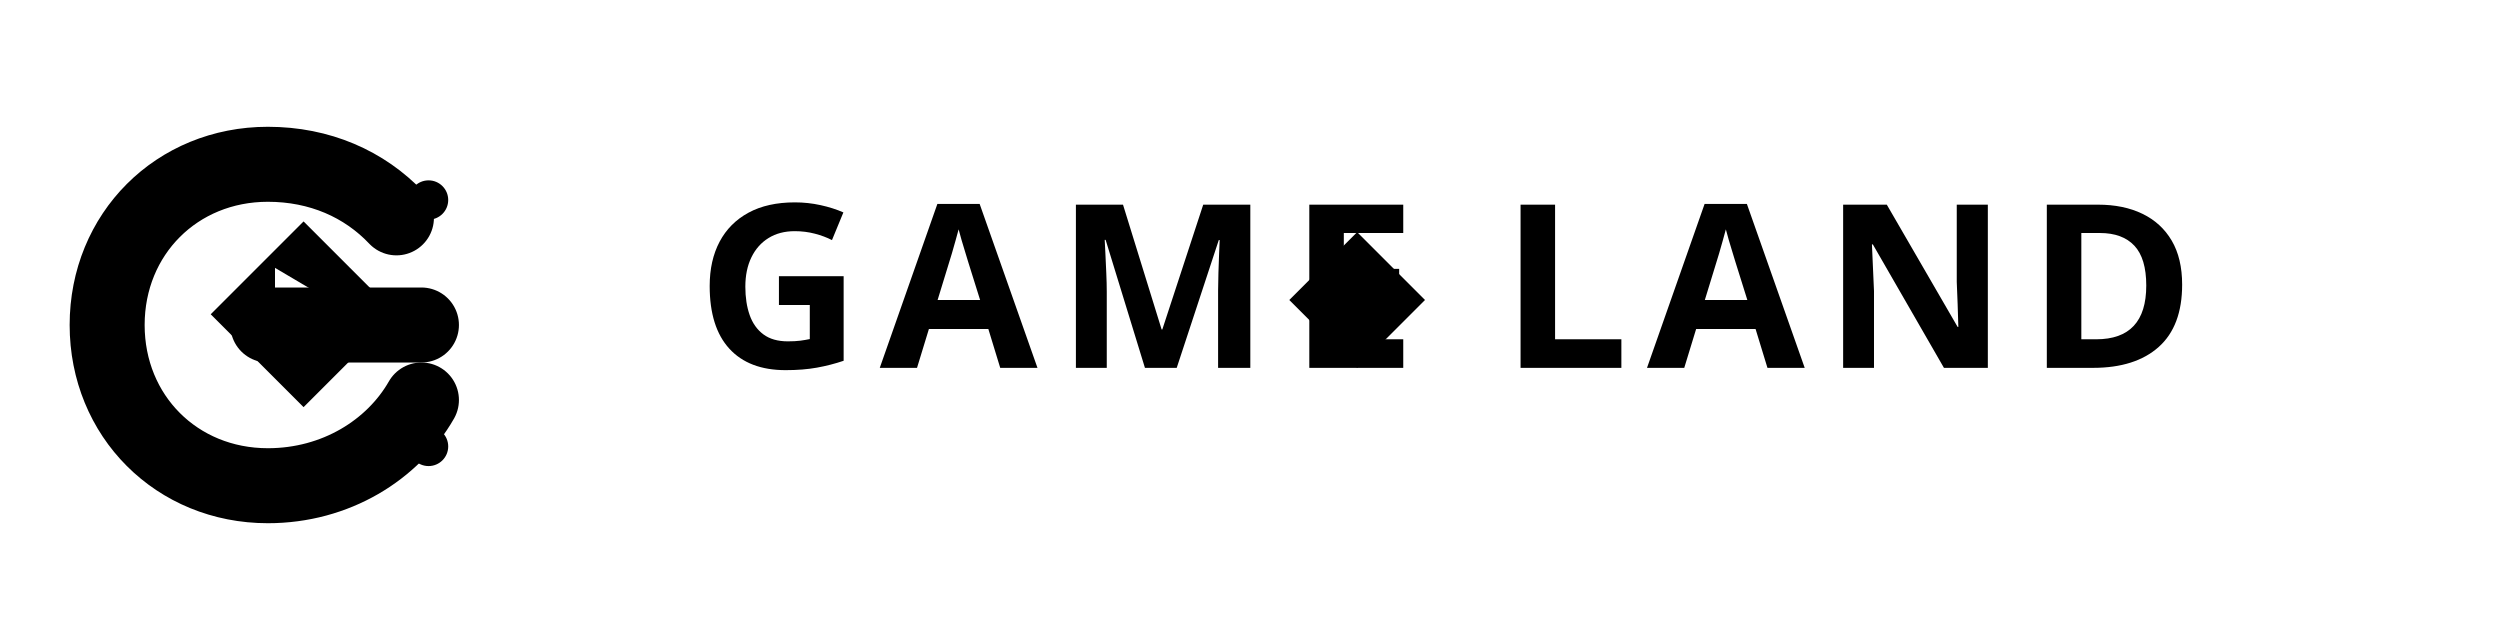
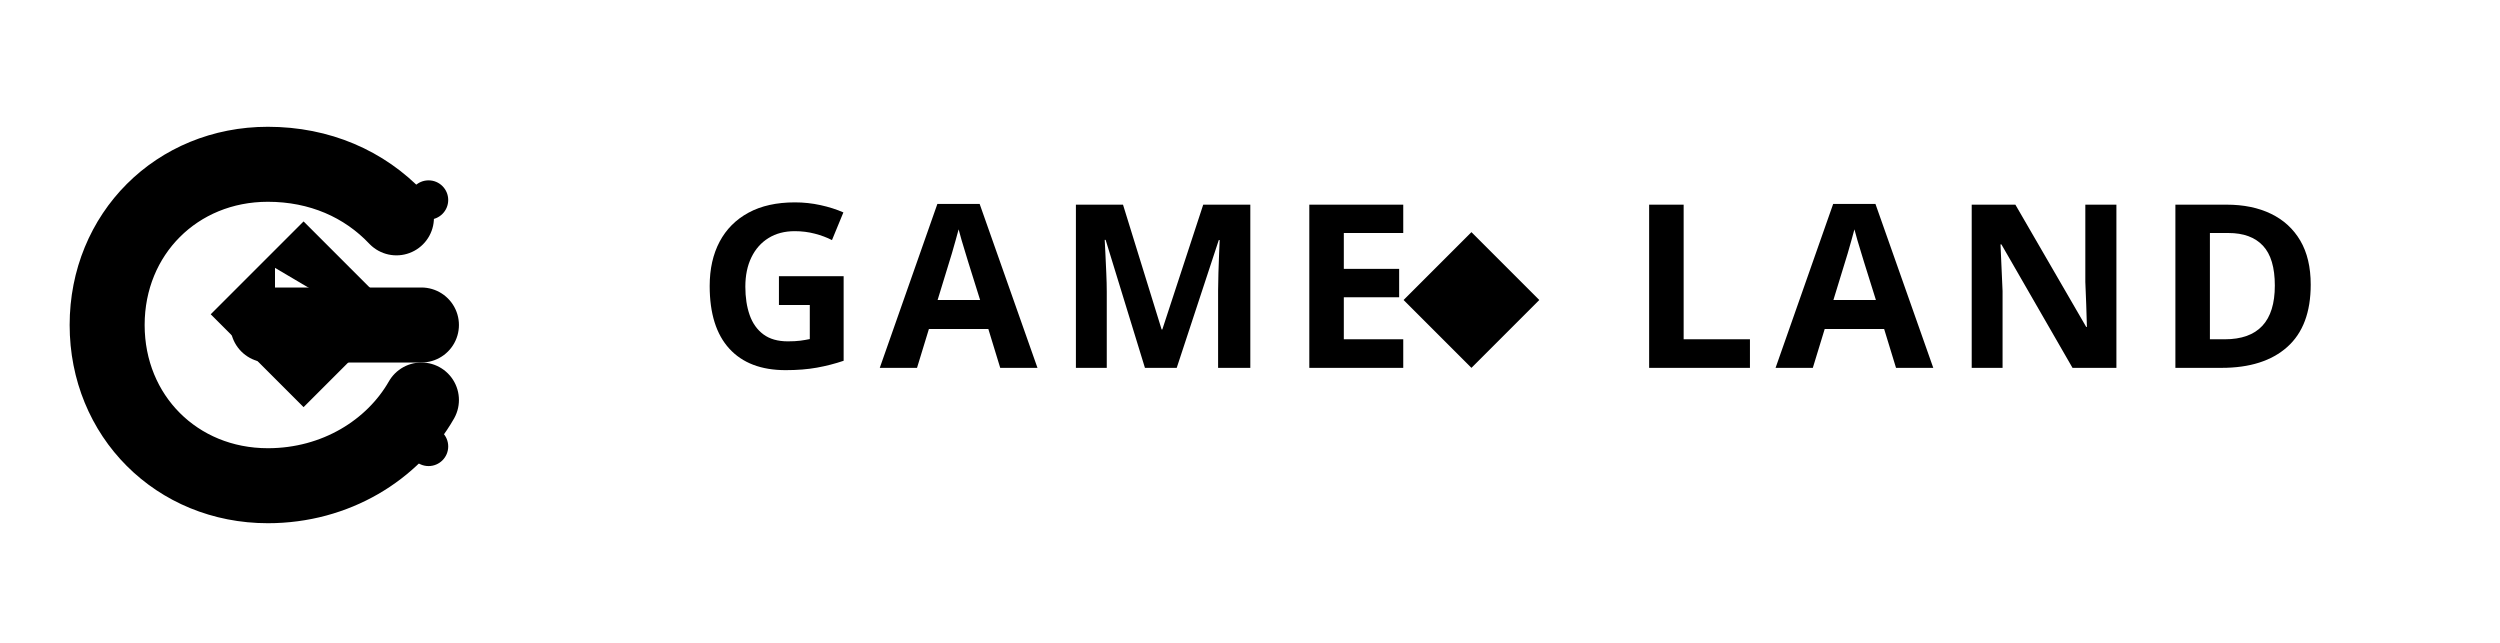
<svg xmlns="http://www.w3.org/2000/svg" width="1400" height="360" viewBox="0 0 1400 360" fill="none" role="img" aria-labelledby="title desc">
  <path d="M222 122 C204 103 179 92 150 92 C99 92 60 131 60 182 C60 233 99 272 150 272 C188 272 220 252 236 224" fill="none" stroke="currentColor" stroke-width="42" stroke-linecap="round" stroke-linejoin="round" />
  <path d="M150 182 H236" fill="none" stroke="currentColor" stroke-width="42" stroke-linecap="round" />
  <circle cx="102" cy="112" r="11" fill="currentColor" />
  <circle cx="240" cy="112" r="11" fill="currentColor" />
  <circle cx="102" cy="250" r="11" fill="currentColor" />
  <circle cx="240" cy="250" r="11" fill="currentColor" />
  <path d="M170 124 L222 176 L170 228 L118 176 Z M154 150 L198 176 L154 202 Z" fill="currentColor" fill-rule="evenodd" />
  <g fill="currentColor" font-family="Trebuchet MS, Segoe UI, sans-serif" font-size="128" font-weight="700" letter-spacing="10">
    <text x="390" y="206">GAME</text>
-     <text x="840" y="206">LAND</text>
+     <text x="912" y="206">LAND</text>
  </g>
-   <path d="M760 130 L798 168 L760 206 L722 168 Z" fill="currentColor" />
+   <path d="M824 130 L862 168 L824 206 L786 168 Z" fill="currentColor" />
</svg>
